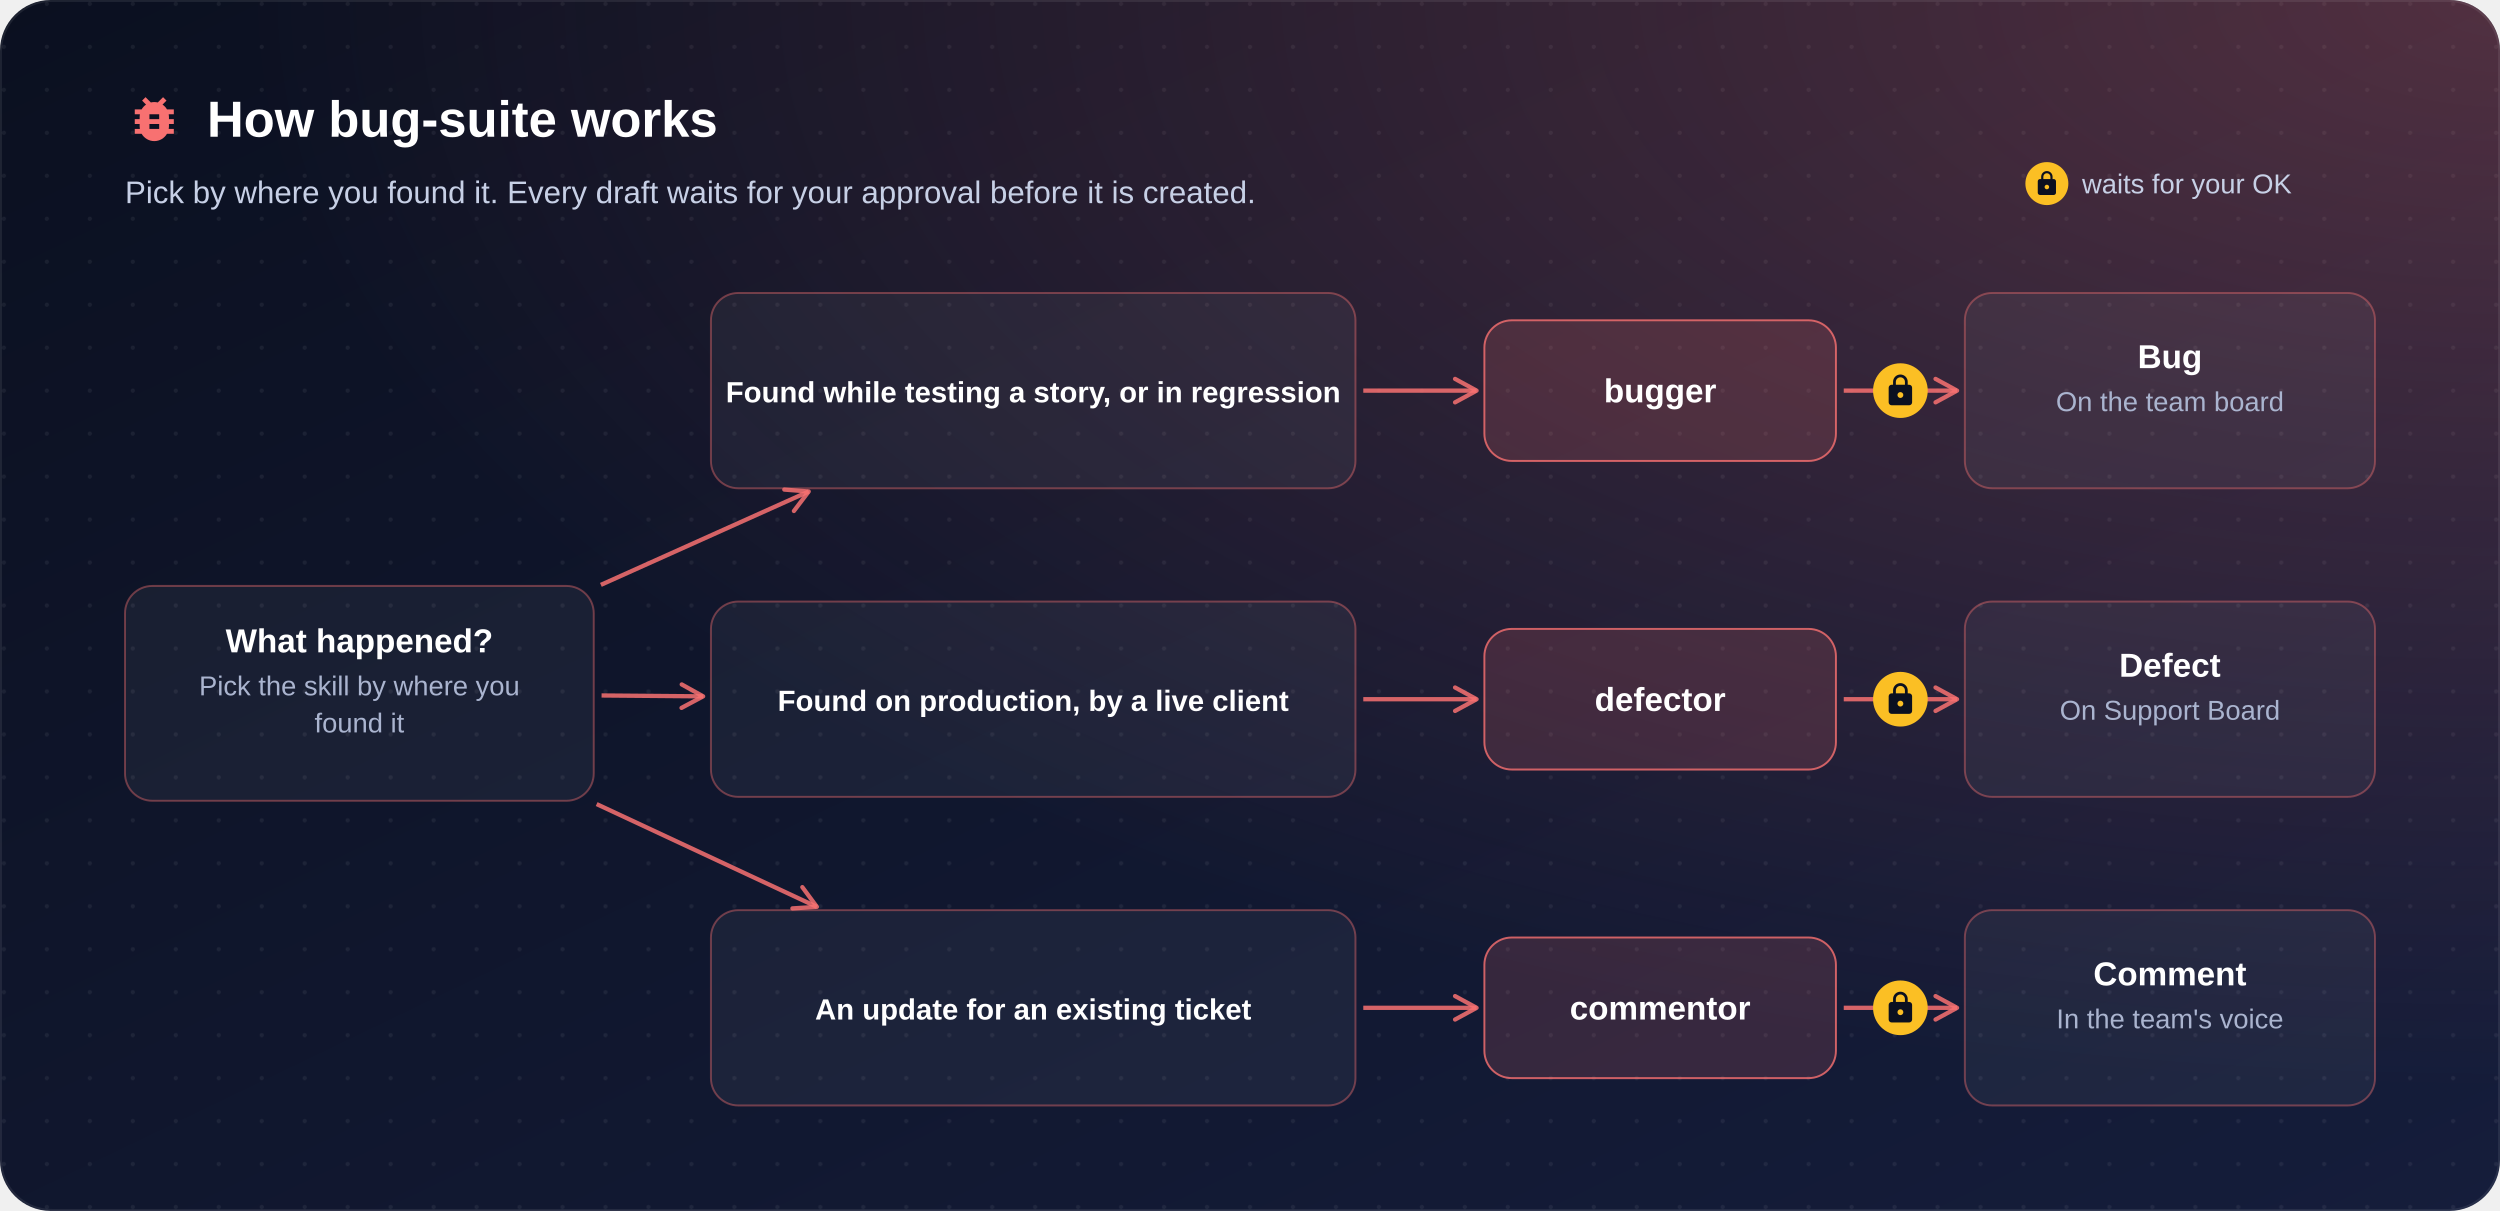
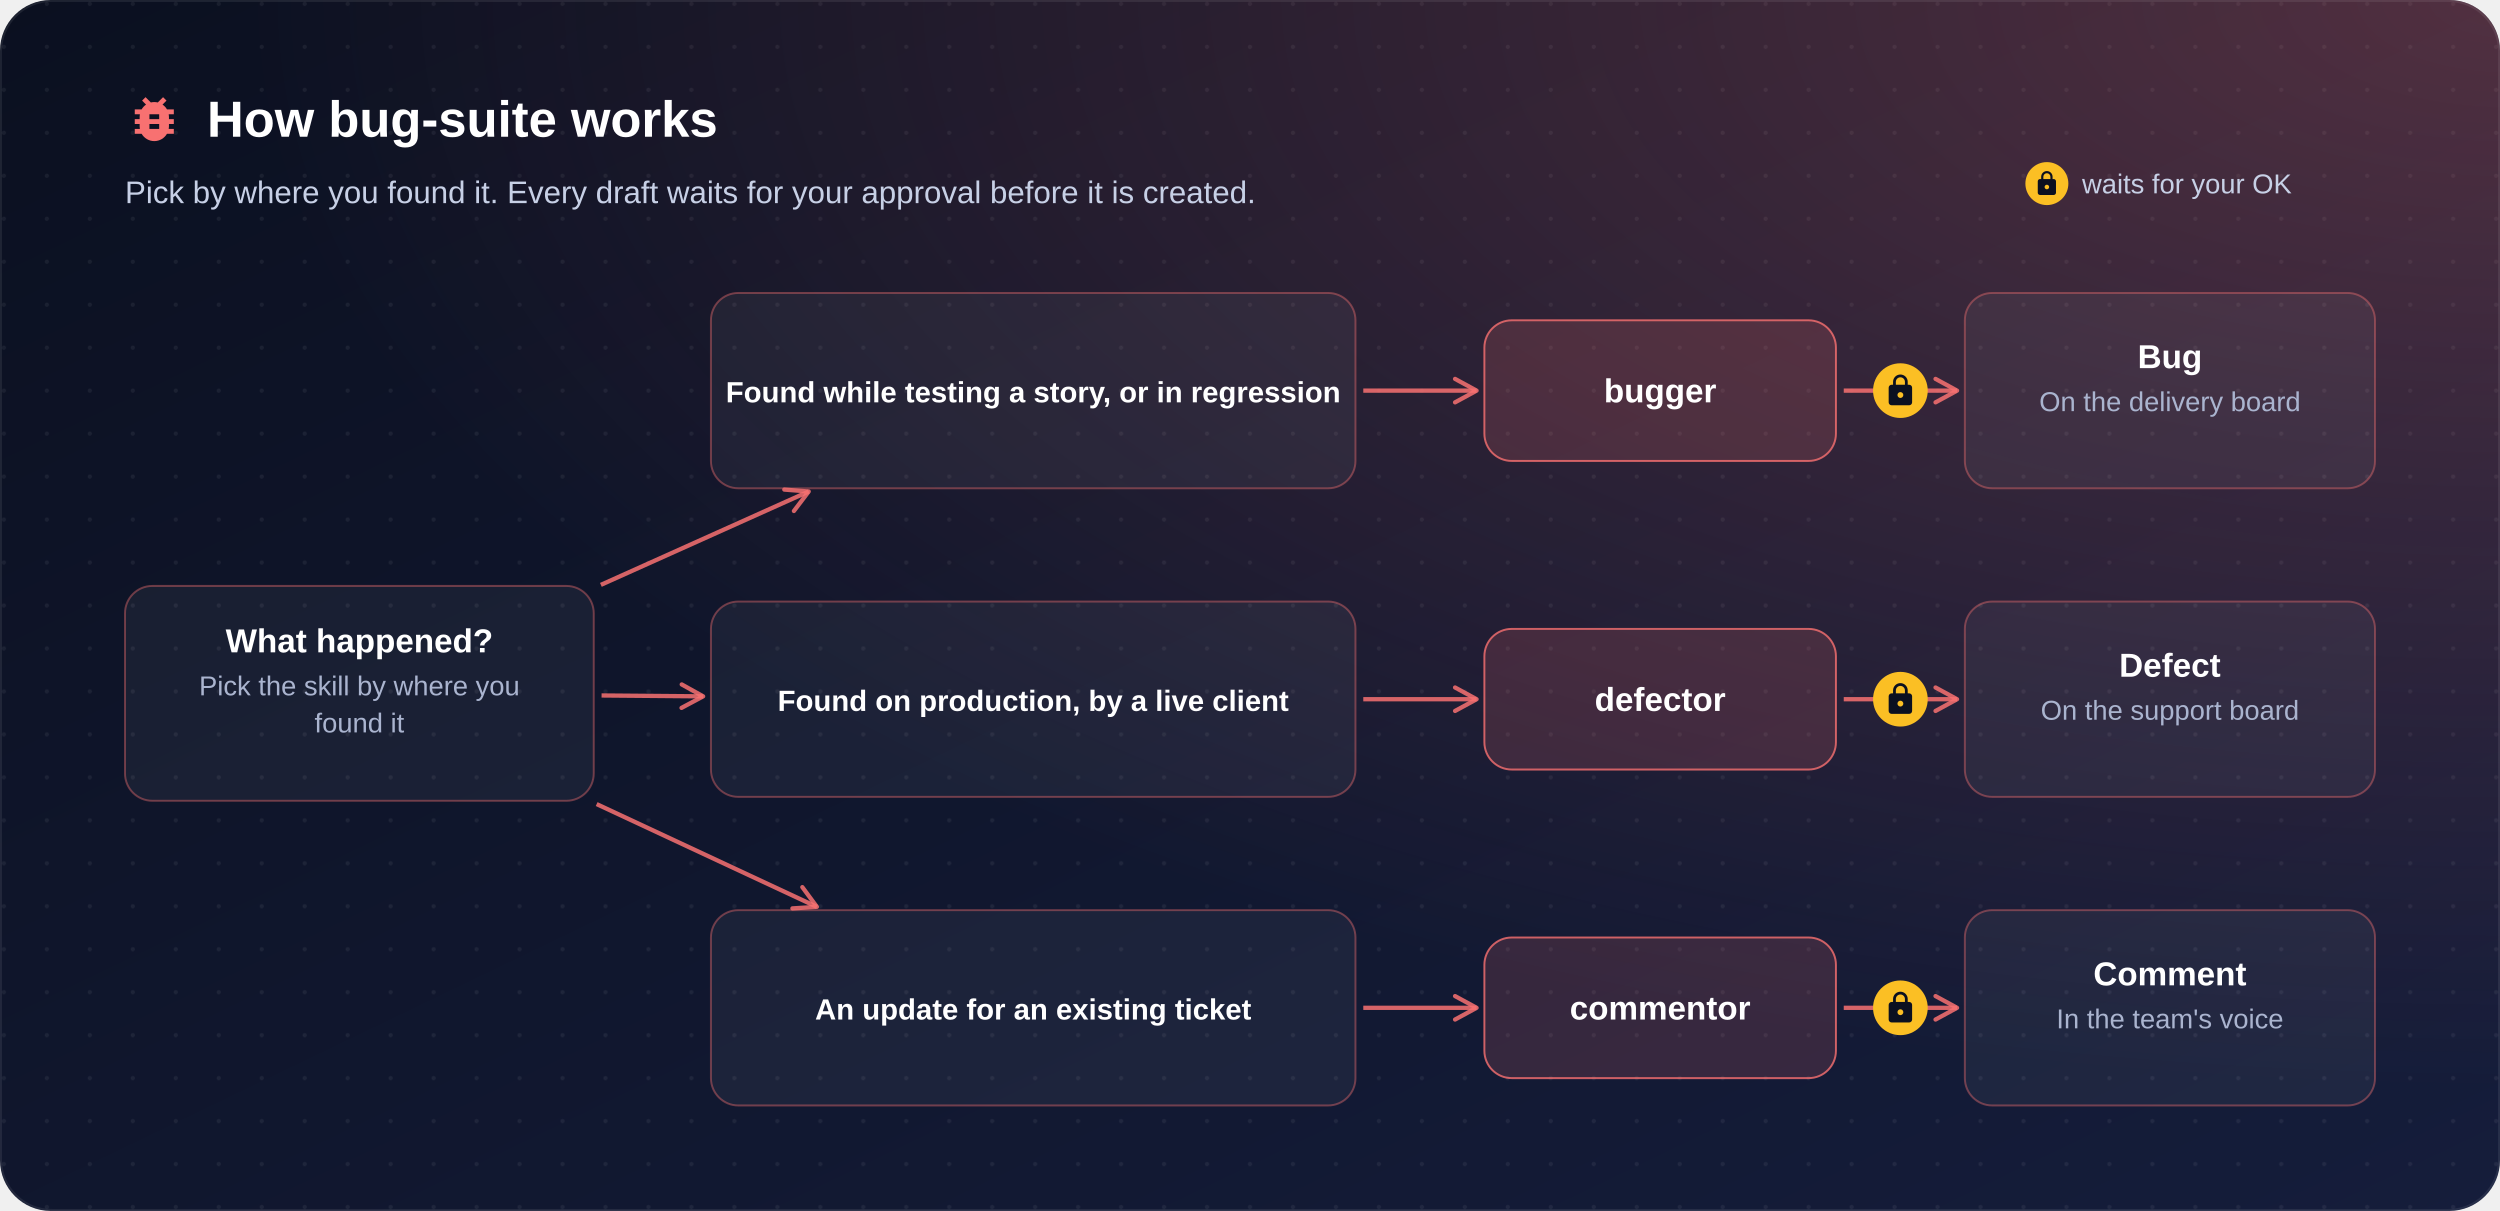
<svg xmlns="http://www.w3.org/2000/svg" width="1280" height="620" viewBox="0 0 1280 620" role="img" aria-label="How bug-suite works" font-family="'Segoe UI', -apple-system, 'Helvetica Neue', Arial, sans-serif">
  <defs>
    <linearGradient id="d-bug-suite-bg" x1="0" y1="0" x2="1" y2="1">
      <stop offset="0" stop-color="#0b1020" />
      <stop offset="1" stop-color="#151d3b" />
    </linearGradient>
    <radialGradient id="d-bug-suite-glow" cx="1" cy="0" r="0.9">
      <stop offset="0" stop-color="#f87171" stop-opacity=".28" />
      <stop offset="1" stop-color="#f87171" stop-opacity="0" />
    </radialGradient>
    <pattern id="d-bug-suite-dots" width="22" height="22" patternUnits="userSpaceOnUse">
      <circle cx="2" cy="2" r="1.1" fill="#ffffff" fill-opacity=".06" />
    </pattern>
  </defs>
  <rect width="1280" height="620" rx="26" fill="url(#d-bug-suite-bg)" />
  <rect width="1280" height="620" rx="26" fill="url(#d-bug-suite-dots)" />
  <rect width="1280" height="620" rx="26" fill="url(#d-bug-suite-glow)" />
  <rect x=".5" y=".5" width="1279" height="619" rx="26" fill="none" stroke="#ffffff" stroke-opacity=".08" />
  <g transform="translate(64 46) scale(1.25)" fill="#f87171">
    <path d="M20 8h-2.81c-.45-.78-1.07-1.45-1.82-1.96L17 4.41 15.59 3l-2.17 2.17C12.96 5.06 12.49 5 12 5s-.96.06-1.41.17L8.41 3 7 4.41l1.62 1.63C7.88 6.55 7.26 7.22 6.81 8H4v2h2.09c-.05.33-.09.66-.09 1v1H4v2h2v1c0 .34.04.67.09 1H4v2h2.81c1.04 1.79 2.97 3 5.19 3s4.15-1.21 5.19-3H20v-2h-2.09c.05-.33.09-.66.09-1v-1h2v-2h-2v-1c0-.34-.04-.67-.09-1H20zm-6 8h-4v-2h4zm0-4h-4v-2h4z" />
  </g>
  <text x="106" y="70" font-size="26" font-weight="700" fill="#ffffff">How bug-suite works</text>
  <text x="64" y="104" font-size="16" fill="#c7d0e6">Pick by where you found it. Every draft waits for your approval before it is created.</text>
  <rect x="64" y="300" width="240" height="110" rx="14" fill="#ffffff" fill-opacity="0.05" stroke="#f87171" stroke-opacity="0.4" />
  <text x="184" y="334" text-anchor="middle" font-size="17" font-weight="700" fill="#ffffff">What happened?</text>
  <text x="184" y="356" text-anchor="middle" font-size="14" fill="#aab4cf">Pick the skill by where you</text>
  <text x="184" y="375" text-anchor="middle" font-size="14" fill="#aab4cf">found it</text>
  <rect x="364" y="150" width="330" height="100" rx="14" fill="#ffffff" fill-opacity="0.05" stroke="#f87171" stroke-opacity="0.4" />
  <text x="529" y="206" text-anchor="middle" font-size="15" font-weight="700" fill="#ffffff">Found while testing a story, or in regression</text>
  <rect x="760" y="164" width="180" height="72" rx="14" fill="#f87171" fill-opacity="0.16" stroke="#f87171" stroke-opacity="0.8" />
  <text x="850" y="206" text-anchor="middle" font-size="17" font-weight="700" fill="#ffffff">bugger</text>
  <rect x="1006" y="150" width="210" height="100" rx="14" fill="#ffffff" fill-opacity="0.05" stroke="#f87171" stroke-opacity="0.4" />
  <text x="1111" y="188.5" text-anchor="middle" font-size="17" font-weight="700" fill="#ffffff">Bug</text>
-   <text x="1111" y="210.5" text-anchor="middle" font-size="14" fill="#aab4cf">On the team board</text>
+   <text x="1111" y="210.5" text-anchor="middle" font-size="14" fill="#aab4cf">On the delivery board</text>
  <path d="M307.649 299.448L414.061 251.639" stroke="#f87171" stroke-opacity="0.85" stroke-width="2.2" fill="none" />
  <path d="M414.061 251.639l-7.575 9.981M414.061 251.639l-12.493 -0.965" stroke="#f87171" stroke-opacity="0.85" stroke-width="2.2" stroke-linecap="round" fill="none" />
  <path d="M698 200L756 200" stroke="#f87171" stroke-opacity="0.85" stroke-width="2.2" fill="none" />
  <path d="M756 200l-11 6M756 200l-11 -6" stroke="#f87171" stroke-opacity="0.85" stroke-width="2.2" stroke-linecap="round" fill="none" />
  <path d="M944 200L1002 200" stroke="#f87171" stroke-opacity="0.85" stroke-width="2.2" fill="none" />
  <path d="M1002 200l-11 6M1002 200l-11 -6" stroke="#f87171" stroke-opacity="0.85" stroke-width="2.2" stroke-linecap="round" fill="none" />
  <circle cx="973" cy="200" r="14" fill="#fbbf24" />
  <g transform="translate(964 191) scale(0.75)" fill="#0b1020">
    <path d="M18 8h-1V6c0-2.76-2.24-5-5-5S7 3.24 7 6v2H6c-1.1 0-2 .9-2 2v10c0 1.1.9 2 2 2h12c1.1 0 2-.9 2-2V10c0-1.1-.9-2-2-2m-6 9c-1.1 0-2-.9-2-2s.9-2 2-2 2 .9 2 2-.9 2-2 2m3.1-9H8.9V6c0-1.71 1.39-3.1 3.1-3.1s3.1 1.39 3.1 3.1z" />
  </g>
  <rect x="364" y="308" width="330" height="100" rx="14" fill="#ffffff" fill-opacity="0.05" stroke="#f87171" stroke-opacity="0.4" />
  <text x="529" y="364" text-anchor="middle" font-size="15" font-weight="700" fill="#ffffff">Found on production, by a live client</text>
  <rect x="760" y="322" width="180" height="72" rx="14" fill="#f87171" fill-opacity="0.16" stroke="#f87171" stroke-opacity="0.8" />
  <text x="850" y="364" text-anchor="middle" font-size="17" font-weight="700" fill="#ffffff">defector</text>
  <rect x="1006" y="308" width="210" height="100" rx="14" fill="#ffffff" fill-opacity="0.05" stroke="#f87171" stroke-opacity="0.4" />
  <text x="1111" y="346.5" text-anchor="middle" font-size="17" font-weight="700" fill="#ffffff">Defect</text>
-   <text x="1111" y="368.5" text-anchor="middle" font-size="14" fill="#aab4cf">On Support Board</text>
+   <text x="1111" y="368.5" text-anchor="middle" font-size="14" fill="#aab4cf">On the support board</text>
  <path d="M308 356.078L360 356.53" stroke="#f87171" stroke-opacity="0.85" stroke-width="2.2" fill="none" />
  <path d="M360 356.53l-11.052 5.904M360 356.53l-10.947 -6.095" stroke="#f87171" stroke-opacity="0.85" stroke-width="2.2" stroke-linecap="round" fill="none" />
  <path d="M698 358L756 358" stroke="#f87171" stroke-opacity="0.85" stroke-width="2.2" fill="none" />
  <path d="M756 358l-11 6M756 358l-11 -6" stroke="#f87171" stroke-opacity="0.85" stroke-width="2.2" stroke-linecap="round" fill="none" />
  <path d="M944 358L1002 358" stroke="#f87171" stroke-opacity="0.85" stroke-width="2.2" fill="none" />
  <path d="M1002 358l-11 6M1002 358l-11 -6" stroke="#f87171" stroke-opacity="0.85" stroke-width="2.2" stroke-linecap="round" fill="none" />
  <circle cx="973" cy="358" r="14" fill="#fbbf24" />
  <g transform="translate(964 349) scale(0.75)" fill="#0b1020">
    <path d="M18 8h-1V6c0-2.76-2.24-5-5-5S7 3.24 7 6v2H6c-1.1 0-2 .9-2 2v10c0 1.1.9 2 2 2h12c1.1 0 2-.9 2-2V10c0-1.1-.9-2-2-2m-6 9c-1.1 0-2-.9-2-2s.9-2 2-2 2 .9 2 2-.9 2-2 2m3.1-9H8.9V6c0-1.71 1.39-3.1 3.1-3.1s3.1 1.39 3.1 3.1z" />
  </g>
  <rect x="364" y="466" width="330" height="100" rx="14" fill="#ffffff" fill-opacity="0.05" stroke="#f87171" stroke-opacity="0.4" />
  <text x="529" y="522" text-anchor="middle" font-size="15" font-weight="700" fill="#ffffff">An update for an existing ticket</text>
  <rect x="760" y="480" width="180" height="72" rx="14" fill="#f87171" fill-opacity="0.16" stroke="#f87171" stroke-opacity="0.8" />
  <text x="850" y="522" text-anchor="middle" font-size="17" font-weight="700" fill="#ffffff">commentor</text>
  <rect x="1006" y="466" width="210" height="100" rx="14" fill="#ffffff" fill-opacity="0.05" stroke="#f87171" stroke-opacity="0.4" />
  <text x="1111" y="504.5" text-anchor="middle" font-size="17" font-weight="700" fill="#ffffff">Comment</text>
  <text x="1111" y="526.5" text-anchor="middle" font-size="14" fill="#aab4cf">In the team's voice</text>
  <path d="M305.482 411.692L418.232 464.308" stroke="#f87171" stroke-opacity="0.85" stroke-width="2.2" fill="none" />
  <path d="M418.232 464.308l-12.505 0.785M418.232 464.308l-7.431 -10.089" stroke="#f87171" stroke-opacity="0.85" stroke-width="2.2" stroke-linecap="round" fill="none" />
  <path d="M698 516L756 516" stroke="#f87171" stroke-opacity="0.85" stroke-width="2.2" fill="none" />
  <path d="M756 516l-11 6M756 516l-11 -6" stroke="#f87171" stroke-opacity="0.85" stroke-width="2.2" stroke-linecap="round" fill="none" />
  <path d="M944 516L1002 516" stroke="#f87171" stroke-opacity="0.85" stroke-width="2.2" fill="none" />
  <path d="M1002 516l-11 6M1002 516l-11 -6" stroke="#f87171" stroke-opacity="0.85" stroke-width="2.2" stroke-linecap="round" fill="none" />
  <circle cx="973" cy="516" r="14" fill="#fbbf24" />
  <g transform="translate(964 507) scale(0.75)" fill="#0b1020">
    <path d="M18 8h-1V6c0-2.76-2.24-5-5-5S7 3.24 7 6v2H6c-1.1 0-2 .9-2 2v10c0 1.1.9 2 2 2h12c1.1 0 2-.9 2-2V10c0-1.1-.9-2-2-2m-6 9c-1.1 0-2-.9-2-2s.9-2 2-2 2 .9 2 2-.9 2-2 2m3.1-9H8.9V6c0-1.71 1.39-3.1 3.1-3.1s3.1 1.39 3.1 3.1z" />
  </g>
  <circle cx="1048" cy="94" r="11" fill="#fbbf24" />
  <g transform="translate(1041 87) scale(0.5833333)" fill="#0b1020">
    <path d="M18 8h-1V6c0-2.76-2.24-5-5-5S7 3.24 7 6v2H6c-1.1 0-2 .9-2 2v10c0 1.1.9 2 2 2h12c1.1 0 2-.9 2-2V10c0-1.1-.9-2-2-2m-6 9c-1.1 0-2-.9-2-2s.9-2 2-2 2 .9 2 2-.9 2-2 2m3.1-9H8.9V6c0-1.71 1.39-3.1 3.1-3.1s3.1 1.39 3.1 3.1z" />
  </g>
  <text x="1066" y="99" font-size="14" fill="#c7d0e6">waits for your OK</text>
</svg>
